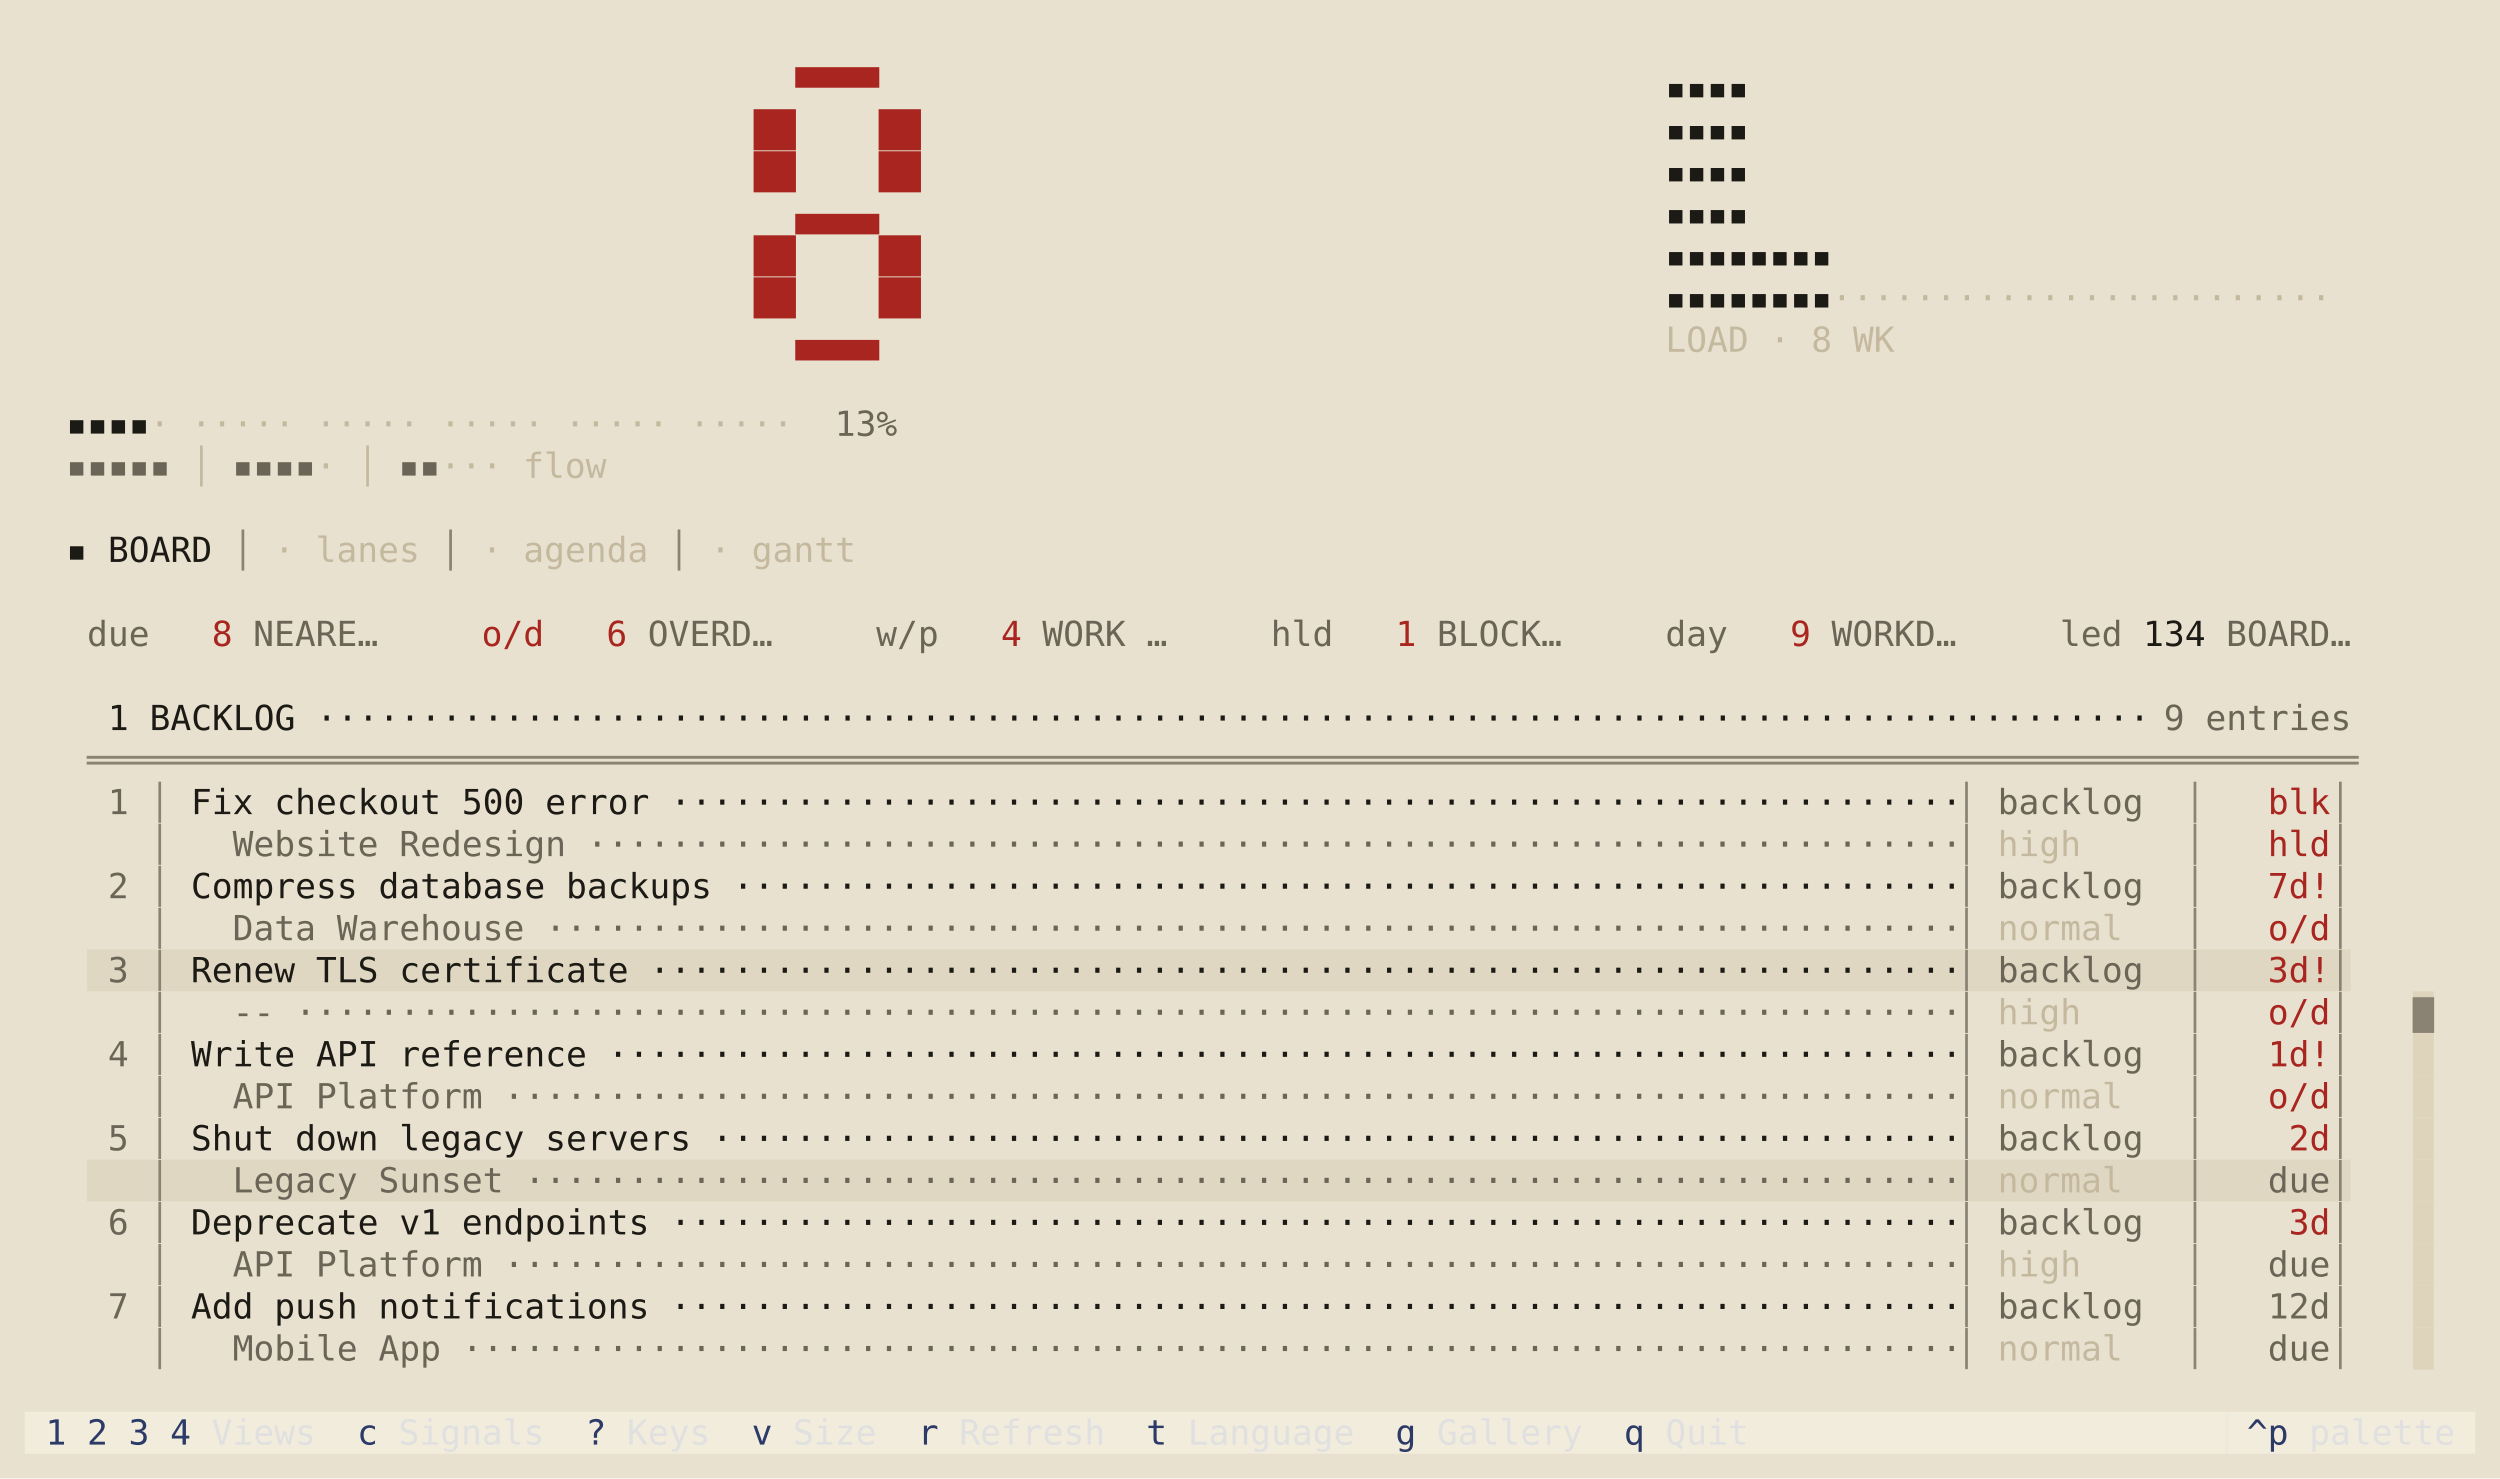
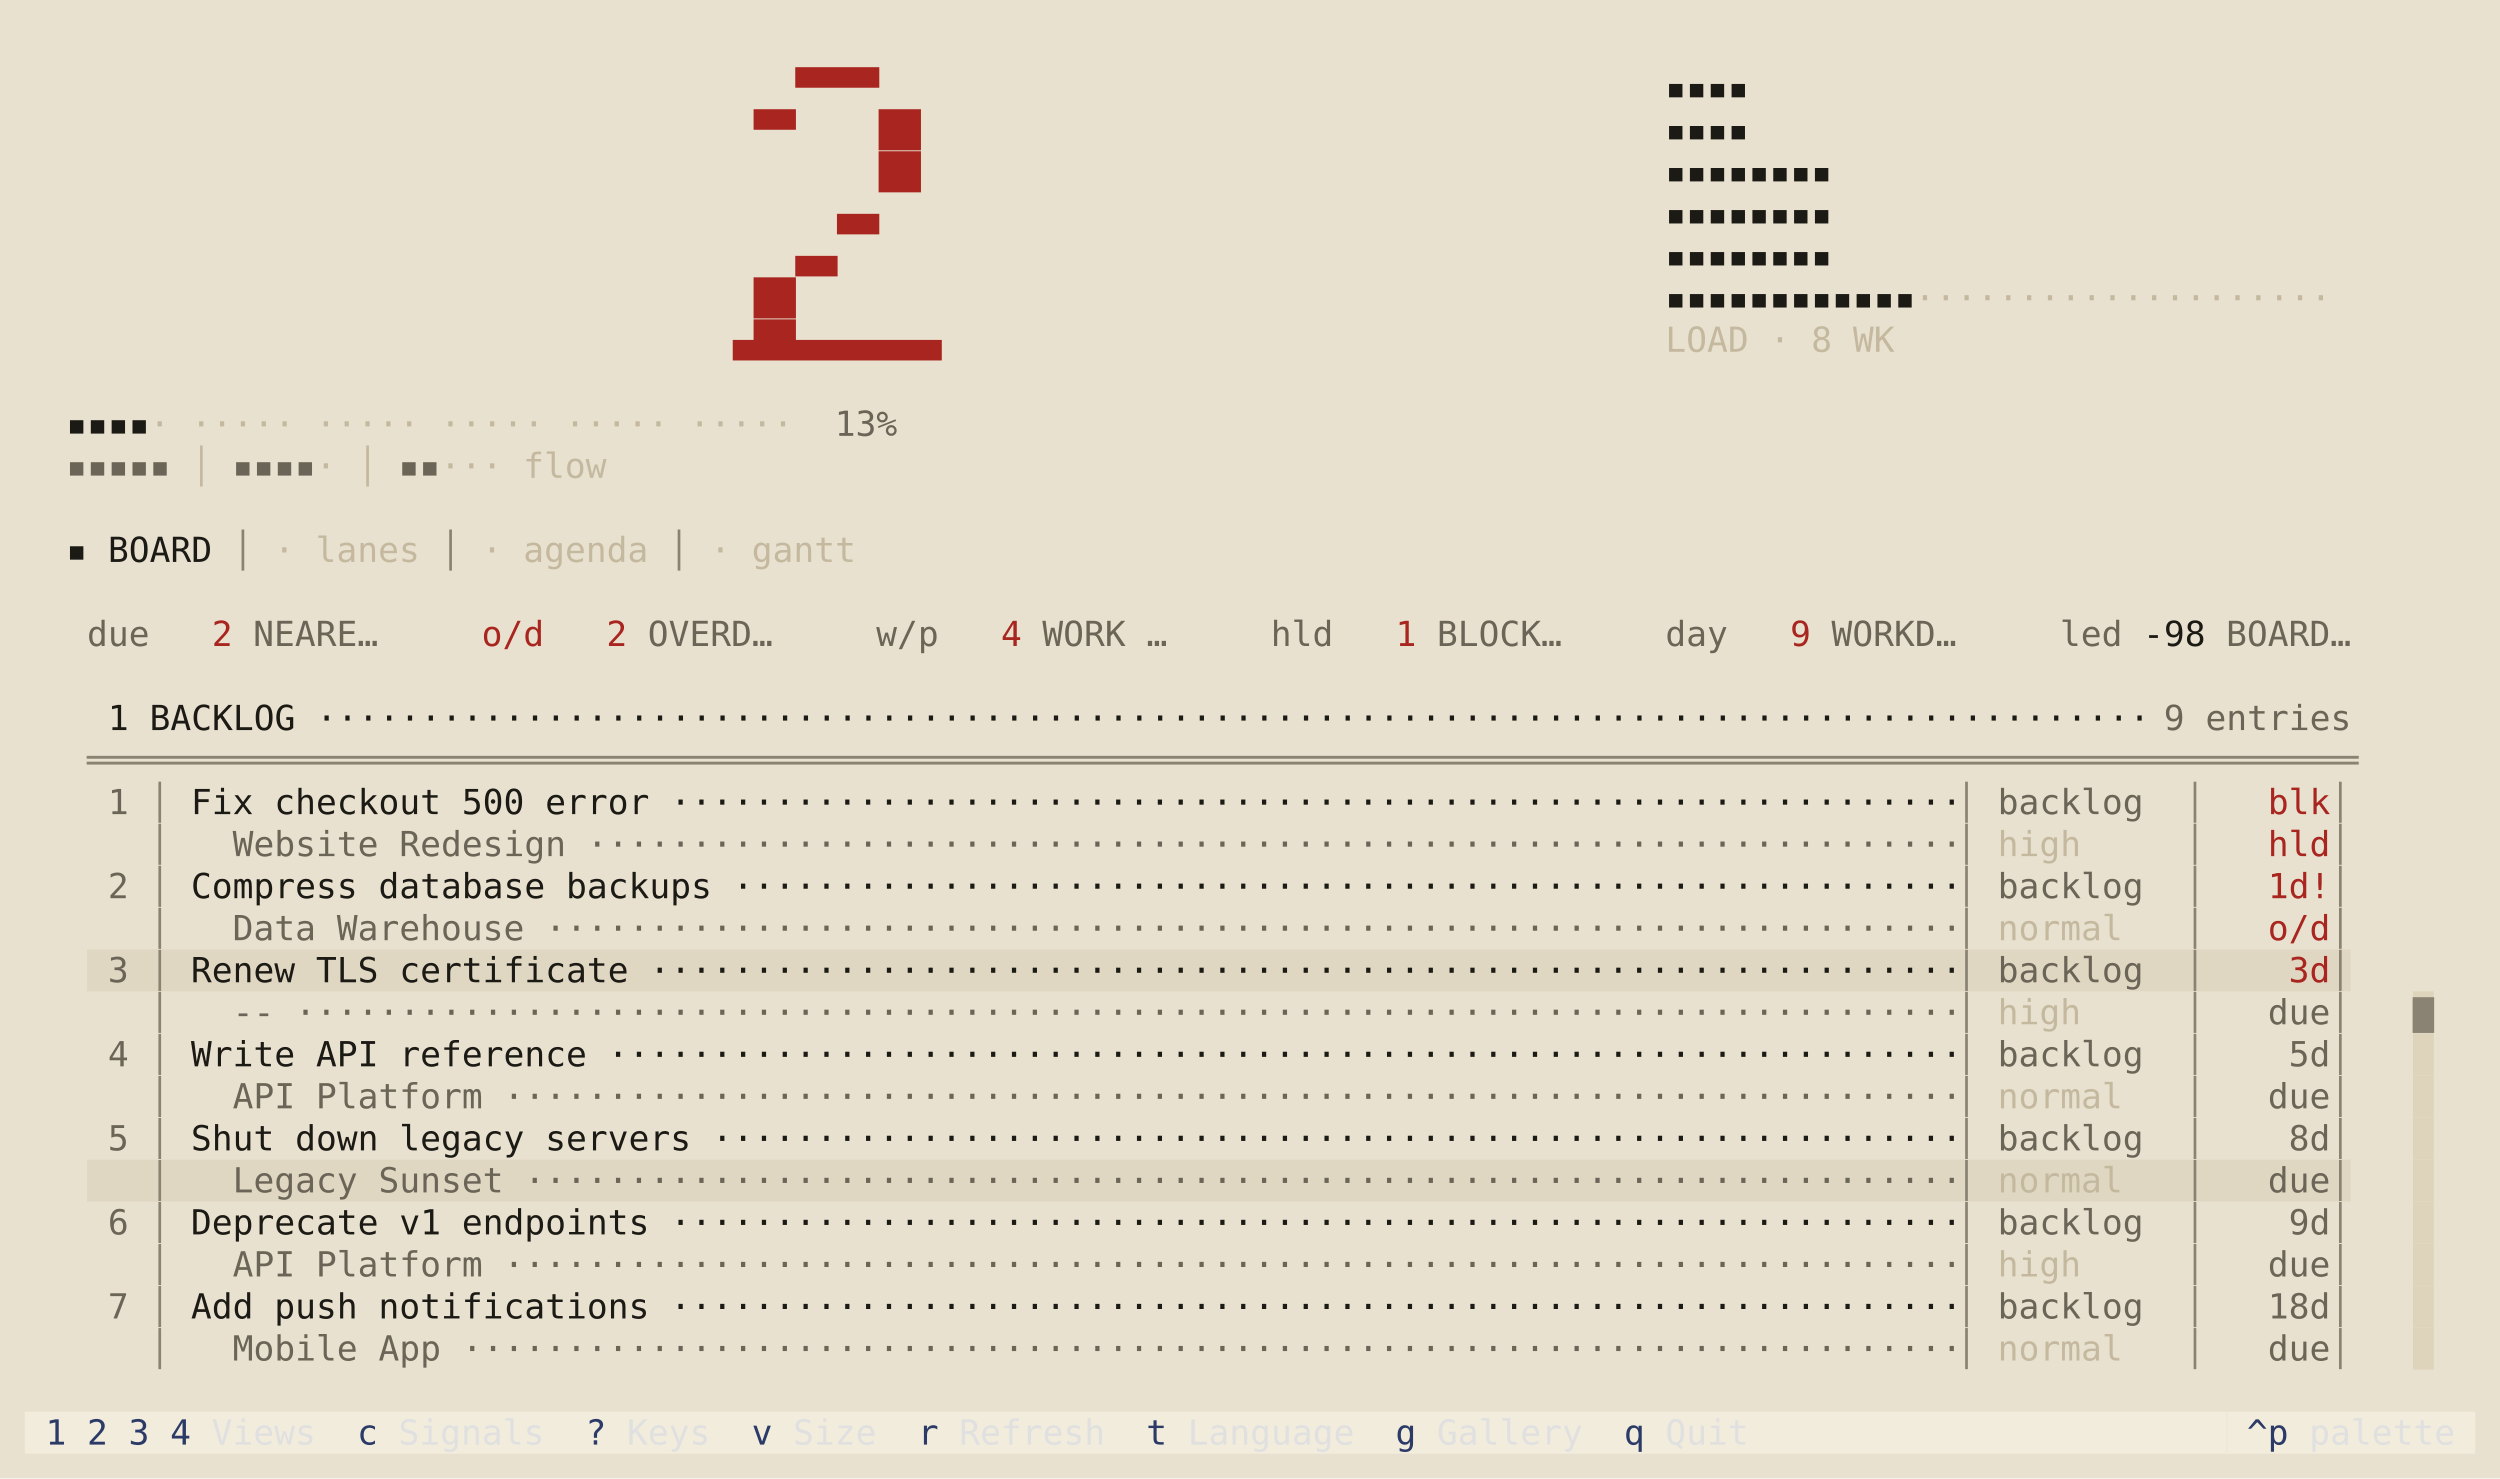
<svg xmlns="http://www.w3.org/2000/svg" viewBox="0 0 1011.2 598.0" role="img" aria-label="taskboard · ledger · board">
  <rect width="1011.2" height="598.0" fill="#e9e1cf" />
  <g font-family="ui-monospace,SFMono-Regular,'DejaVu Sans Mono','Cascadia Mono',Menlo,Consolas,'Liberation Mono',monospace" font-size="14.0" xml:space="preserve" style="white-space:pre;font-variant-ligatures:none">
    <text x="26.8" y="40.3" fill="#a8261f">                                   ▀▀▀▀                                      </text>
    <text x="673.6" y="40.3" fill="#1c1a15">▪▪▪▪</text>
-     <text x="26.8" y="57.3" fill="#a8261f">                                 ██    ██                                    </text>
+     <text x="26.8" y="57.3" fill="#a8261f">                                 ▀▀    ██                                    </text>
    <text x="673.6" y="57.3" fill="#1c1a15">▪▪▪▪</text>
-     <text x="26.8" y="74.3" fill="#a8261f">                                 ██    ██                                    </text>
-     <text x="673.6" y="74.3" fill="#1c1a15">▪▪▪▪</text>
-     <text x="26.8" y="91.3" fill="#a8261f">                                   ▄▄▄▄                                      </text>
-     <text x="673.6" y="91.3" fill="#1c1a15">▪▪▪▪</text>
-     <text x="26.8" y="108.3" fill="#a8261f">                                 ██    ██                                    </text>
+     <text x="26.8" y="74.3" fill="#a8261f">                                       ██                                    </text>
+     <text x="673.6" y="74.3" fill="#1c1a15">▪▪▪▪▪▪▪▪</text>
+     <text x="26.8" y="91.3" fill="#a8261f">                                     ▄▄                                      </text>
+     <text x="673.6" y="91.3" fill="#1c1a15">▪▪▪▪▪▪▪▪</text>
+     <text x="26.8" y="108.3" fill="#a8261f">                                   ▄▄                                        </text>
    <text x="673.6" y="108.3" fill="#1c1a15">▪▪▪▪▪▪▪▪</text>
-     <text x="26.8" y="125.3" fill="#a8261f">                                 ██    ██                                    </text>
-     <text x="673.6" y="125.3" fill="#1c1a15">▪▪▪▪▪▪▪▪</text>
-     <text x="740.8" y="125.3" fill="#c4b99f">························</text>
-     <text x="26.8" y="142.3" fill="#a8261f">                                   ▄▄▄▄   </text>
+     <text x="26.8" y="125.3" fill="#a8261f">                                 ██                                          </text>
+     <text x="673.6" y="125.3" fill="#1c1a15">▪▪▪▪▪▪▪▪▪▪▪▪</text>
+     <text x="774.4" y="125.3" fill="#c4b99f">····················</text>
+     <text x="26.8" y="142.3" fill="#a8261f">                                ▄██▄▄▄▄▄▄▄</text>
    <text x="673.6" y="142.3" fill="#c4b99f">LOAD · 8 WK</text>
    <text x="26.8" y="176.3" fill="#1c1a15">▪▪▪▪</text>
    <text x="60.4" y="176.3" fill="#c4b99f">·</text>
    <text x="77.2" y="176.3" fill="#c4b99f">·····</text>
    <text x="127.6" y="176.3" fill="#c4b99f">·····</text>
    <text x="178.0" y="176.3" fill="#c4b99f">·····</text>
    <text x="228.4" y="176.3" fill="#c4b99f">·····</text>
    <text x="278.8" y="176.3" fill="#c4b99f">·····</text>
    <text x="329.2" y="176.3" fill="#6b6558"> 13%</text>
    <text x="26.8" y="193.3" fill="#6b6558">▪▪▪▪▪</text>
    <text x="68.8" y="193.3" fill="#c4b99f"> │ </text>
    <text x="94.0" y="193.3" fill="#6b6558">▪▪▪▪</text>
    <text x="127.6" y="193.3" fill="#c4b99f">· │ </text>
    <text x="161.2" y="193.3" fill="#6b6558">▪▪</text>
    <text x="178.0" y="193.3" fill="#c4b99f">···</text>
    <text x="211.6" y="193.3" fill="#c4b99f">flow</text>
    <text x="26.8" y="227.3" fill="#1c1a15">▪ BOARD</text>
    <text x="85.6" y="227.3" fill="#8a8272"> │ </text>
    <text x="110.8" y="227.3" fill="#c4b99f">· lanes</text>
    <text x="169.6" y="227.3" fill="#8a8272"> │ </text>
    <text x="194.8" y="227.3" fill="#c4b99f">· agenda</text>
    <text x="262.0" y="227.3" fill="#8a8272"> │ </text>
    <text x="287.2" y="227.3" fill="#c4b99f">· gantt</text>
    <text x="35.2" y="261.3" fill="#6b6558">due</text>
-     <text x="68.8" y="261.3" fill="#a8261f">  8</text>
+     <text x="68.8" y="261.3" fill="#a8261f">  2</text>
    <text x="102.4" y="261.3" fill="#6b6558">NEARE…</text>
    <text x="194.8" y="261.3" fill="#a8261f">o/d</text>
-     <text x="228.4" y="261.3" fill="#a8261f">  6</text>
+     <text x="228.4" y="261.3" fill="#a8261f">  2</text>
    <text x="262.0" y="261.3" fill="#6b6558">OVERD…</text>
    <text x="354.4" y="261.3" fill="#6b6558">w/p</text>
    <text x="388.0" y="261.3" fill="#a8261f">  4</text>
    <text x="421.6" y="261.3" fill="#6b6558">WORK …</text>
    <text x="514.0" y="261.3" fill="#6b6558">hld</text>
    <text x="547.6" y="261.3" fill="#a8261f">  1</text>
    <text x="581.2" y="261.3" fill="#6b6558">BLOCK…</text>
    <text x="673.6" y="261.3" fill="#6b6558">day</text>
    <text x="707.2" y="261.3" fill="#a8261f">  9</text>
    <text x="740.8" y="261.3" fill="#6b6558">WORKD…</text>
    <text x="833.2" y="261.3" fill="#6b6558">led</text>
-     <text x="858.4" y="261.3" fill="#1c1a15"> 134 </text>
+     <text x="858.4" y="261.3" fill="#1c1a15"> -98 </text>
    <text x="900.4" y="261.3" fill="#6b6558">BOARD…</text>
    <text x="35.2" y="295.3" fill="#1c1a15"> 1 BACKLOG ························································································ </text>
    <text x="875.2" y="295.3" fill="#6b6558">9 entries</text>
    <text x="35.2" y="312.3" fill="#8a8272">═════════════════════════════════════════════════════════════════════════════════════════════════════════════</text>
    <text x="35.2" y="329.3" fill="#6b6558"> 1 </text>
    <text x="60.4" y="329.3" fill="#8a8272">│</text>
    <text x="68.8" y="329.3" fill="#1c1a15"> Fix checkout 500 error ······························································</text>
    <text x="791.2" y="329.3" fill="#8a8272">│</text>
    <text x="799.6" y="329.3" fill="#6b6558"> backlog  </text>
    <text x="883.6" y="329.3" fill="#8a8272">│</text>
    <text x="892.0" y="329.3" fill="#a8261f">   blk</text>
    <text x="942.4" y="329.3" fill="#8a8272">│</text>
    <text x="60.4" y="346.3" fill="#8a8272">│</text>
    <text x="68.8" y="346.3" fill="#6b6558">   Website Redesign ··································································</text>
    <text x="791.2" y="346.3" fill="#8a8272">│</text>
    <text x="799.6" y="346.3" fill="#c4b99f"> high     </text>
    <text x="883.6" y="346.3" fill="#8a8272">│</text>
    <text x="892.0" y="346.3" fill="#a8261f">   hld</text>
    <text x="942.4" y="346.3" fill="#8a8272">│</text>
    <text x="35.2" y="363.3" fill="#6b6558"> 2 </text>
    <text x="60.4" y="363.3" fill="#8a8272">│</text>
    <text x="68.8" y="363.3" fill="#1c1a15"> Compress database backups ···························································</text>
    <text x="791.2" y="363.3" fill="#8a8272">│</text>
    <text x="799.6" y="363.3" fill="#6b6558"> backlog  </text>
    <text x="883.6" y="363.3" fill="#8a8272">│</text>
-     <text x="892.0" y="363.3" fill="#a8261f">   7d!</text>
+     <text x="892.0" y="363.3" fill="#a8261f">   1d!</text>
    <text x="942.4" y="363.3" fill="#8a8272">│</text>
    <text x="60.4" y="380.3" fill="#8a8272">│</text>
    <text x="68.8" y="380.3" fill="#6b6558">   Data Warehouse ····································································</text>
    <text x="791.2" y="380.3" fill="#8a8272">│</text>
    <text x="799.6" y="380.3" fill="#c4b99f"> normal   </text>
    <text x="883.6" y="380.3" fill="#8a8272">│</text>
    <text x="892.0" y="380.3" fill="#a8261f">   o/d</text>
    <text x="942.4" y="380.3" fill="#8a8272">│</text>
    <rect x="35.2" y="384.0" width="915.6" height="17.0" fill="#e0d7c2" />
    <text x="35.2" y="397.3" fill="#6b6558"> 3 </text>
    <text x="60.4" y="397.3" fill="#8a8272">│</text>
    <text x="68.8" y="397.3" fill="#1c1a15"> Renew TLS certificate ·······························································</text>
    <text x="791.2" y="397.3" fill="#8a8272">│</text>
    <text x="799.6" y="397.3" fill="#6b6558"> backlog  </text>
    <text x="883.6" y="397.3" fill="#8a8272">│</text>
-     <text x="892.0" y="397.3" fill="#a8261f">   3d!</text>
+     <text x="892.0" y="397.3" fill="#a8261f">    3d</text>
    <text x="942.4" y="397.3" fill="#8a8272">│</text>
    <rect x="976.0" y="401.0" width="8.4" height="17.0" fill="#ded4bc" />
    <text x="60.4" y="414.3" fill="#8a8272">│</text>
    <text x="68.8" y="414.3" fill="#6b6558">   -- ················································································</text>
    <text x="791.2" y="414.3" fill="#8a8272">│</text>
    <text x="799.6" y="414.3" fill="#c4b99f"> high     </text>
    <text x="883.6" y="414.3" fill="#8a8272">│</text>
-     <text x="892.0" y="414.3" fill="#a8261f">   o/d</text>
+     <text x="892.0" y="414.3" fill="#6b6558">   due</text>
    <text x="942.4" y="414.3" fill="#8a8272">│</text>
    <text x="976.0" y="414.3" fill="#8a8272">▇</text>
    <rect x="976.0" y="418.0" width="8.4" height="17.0" fill="#ded4bc" />
    <text x="35.2" y="431.3" fill="#6b6558"> 4 </text>
    <text x="60.4" y="431.3" fill="#8a8272">│</text>
    <text x="68.8" y="431.3" fill="#1c1a15"> Write API reference ·································································</text>
    <text x="791.2" y="431.3" fill="#8a8272">│</text>
    <text x="799.6" y="431.3" fill="#6b6558"> backlog  </text>
    <text x="883.6" y="431.3" fill="#8a8272">│</text>
-     <text x="892.0" y="431.3" fill="#a8261f">   1d!</text>
+     <text x="892.0" y="431.3" fill="#6b6558">    5d</text>
    <text x="942.4" y="431.3" fill="#8a8272">│</text>
    <rect x="976.0" y="435.0" width="8.4" height="17.0" fill="#ded4bc" />
    <text x="60.4" y="448.3" fill="#8a8272">│</text>
    <text x="68.8" y="448.3" fill="#6b6558">   API Platform ······································································</text>
    <text x="791.2" y="448.3" fill="#8a8272">│</text>
    <text x="799.6" y="448.3" fill="#c4b99f"> normal   </text>
    <text x="883.6" y="448.3" fill="#8a8272">│</text>
-     <text x="892.0" y="448.3" fill="#a8261f">   o/d</text>
+     <text x="892.0" y="448.3" fill="#6b6558">   due</text>
    <text x="942.4" y="448.3" fill="#8a8272">│</text>
    <rect x="976.0" y="452.0" width="8.4" height="17.0" fill="#ded4bc" />
    <text x="35.2" y="465.3" fill="#6b6558"> 5 </text>
    <text x="60.4" y="465.3" fill="#8a8272">│</text>
    <text x="68.8" y="465.3" fill="#1c1a15"> Shut down legacy servers ····························································</text>
    <text x="791.2" y="465.3" fill="#8a8272">│</text>
    <text x="799.6" y="465.3" fill="#6b6558"> backlog  </text>
    <text x="883.6" y="465.3" fill="#8a8272">│</text>
-     <text x="892.0" y="465.3" fill="#a8261f">    2d</text>
+     <text x="892.0" y="465.3" fill="#6b6558">    8d</text>
    <text x="942.4" y="465.3" fill="#8a8272">│</text>
    <rect x="35.2" y="469.0" width="915.6" height="17.0" fill="#e0d7c2" />
    <rect x="976.0" y="469.0" width="8.4" height="17.0" fill="#ded4bc" />
    <text x="60.4" y="482.3" fill="#8a8272">│</text>
    <text x="68.8" y="482.3" fill="#6b6558">   Legacy Sunset ·····································································</text>
    <text x="791.2" y="482.3" fill="#8a8272">│</text>
    <text x="799.6" y="482.3" fill="#c4b99f"> normal   </text>
    <text x="883.6" y="482.3" fill="#8a8272">│</text>
    <text x="892.0" y="482.3" fill="#6b6558">   due</text>
    <text x="942.4" y="482.3" fill="#8a8272">│</text>
    <rect x="976.0" y="486.0" width="8.4" height="17.0" fill="#ded4bc" />
    <text x="35.2" y="499.3" fill="#6b6558"> 6 </text>
    <text x="60.4" y="499.3" fill="#8a8272">│</text>
    <text x="68.8" y="499.3" fill="#1c1a15"> Deprecate v1 endpoints ······························································</text>
    <text x="791.2" y="499.3" fill="#8a8272">│</text>
    <text x="799.6" y="499.3" fill="#6b6558"> backlog  </text>
    <text x="883.6" y="499.3" fill="#8a8272">│</text>
-     <text x="892.0" y="499.3" fill="#a8261f">    3d</text>
+     <text x="892.0" y="499.3" fill="#6b6558">    9d</text>
    <text x="942.4" y="499.3" fill="#8a8272">│</text>
    <rect x="976.0" y="503.0" width="8.4" height="17.0" fill="#ded4bc" />
    <text x="60.4" y="516.3" fill="#8a8272">│</text>
    <text x="68.8" y="516.3" fill="#6b6558">   API Platform ······································································</text>
    <text x="791.2" y="516.3" fill="#8a8272">│</text>
    <text x="799.6" y="516.3" fill="#c4b99f"> high     </text>
    <text x="883.6" y="516.3" fill="#8a8272">│</text>
    <text x="892.0" y="516.3" fill="#6b6558">   due</text>
    <text x="942.4" y="516.3" fill="#8a8272">│</text>
    <rect x="976.0" y="520.0" width="8.4" height="17.0" fill="#ded4bc" />
    <text x="35.2" y="533.3" fill="#6b6558"> 7 </text>
    <text x="60.4" y="533.3" fill="#8a8272">│</text>
    <text x="68.8" y="533.3" fill="#1c1a15"> Add push notifications ······························································</text>
    <text x="791.2" y="533.3" fill="#8a8272">│</text>
    <text x="799.6" y="533.3" fill="#6b6558"> backlog  </text>
    <text x="883.6" y="533.3" fill="#8a8272">│</text>
-     <text x="892.0" y="533.3" fill="#6b6558">   12d</text>
+     <text x="892.0" y="533.3" fill="#6b6558">   18d</text>
    <text x="942.4" y="533.3" fill="#8a8272">│</text>
    <rect x="976.0" y="537.0" width="8.4" height="17.0" fill="#ded4bc" />
    <text x="60.4" y="550.3" fill="#8a8272">│</text>
    <text x="68.8" y="550.3" fill="#6b6558">   Mobile App ········································································</text>
    <text x="791.2" y="550.3" fill="#8a8272">│</text>
    <text x="799.6" y="550.3" fill="#c4b99f"> normal   </text>
    <text x="883.6" y="550.3" fill="#8a8272">│</text>
    <text x="892.0" y="550.3" fill="#6b6558">   due</text>
    <text x="942.4" y="550.3" fill="#8a8272">│</text>
    <rect x="10.0" y="571.0" width="991.2" height="17.0" fill="#f2ecdd" />
    <text x="18.4" y="584.3" fill="#2b3a67">1</text>
    <text x="35.2" y="584.3" fill="#2b3a67">2</text>
    <text x="52.0" y="584.3" fill="#2b3a67">3</text>
    <text x="68.8" y="584.3" fill="#2b3a67">4</text>
    <text x="85.6" y="584.3" fill="#e0e0e0">Views</text>
    <text x="136.0" y="584.3" fill="#2b3a67"> c </text>
    <text x="161.2" y="584.3" fill="#e0e0e0">Signals </text>
    <text x="228.4" y="584.3" fill="#2b3a67"> ? </text>
    <text x="253.6" y="584.3" fill="#e0e0e0">Keys </text>
    <text x="295.6" y="584.3" fill="#2b3a67"> v </text>
    <text x="320.8" y="584.3" fill="#e0e0e0">Size </text>
    <text x="362.8" y="584.3" fill="#2b3a67"> r </text>
    <text x="388.0" y="584.3" fill="#e0e0e0">Refresh </text>
    <text x="455.2" y="584.3" fill="#2b3a67"> t </text>
    <text x="480.4" y="584.3" fill="#e0e0e0">Language </text>
    <text x="556.0" y="584.3" fill="#2b3a67"> g </text>
    <text x="581.2" y="584.3" fill="#e0e0e0">Gallery </text>
    <text x="648.4" y="584.3" fill="#2b3a67"> q </text>
    <text x="673.6" y="584.3" fill="#e0e0e0">Quit </text>
    <text x="900.4" y="584.3" fill="#eee9dd">▏</text>
    <text x="908.8" y="584.3" fill="#2b3a67">^p</text>
    <text x="925.6" y="584.3" fill="#e0e0e0"> palette</text>
  </g>
</svg>
